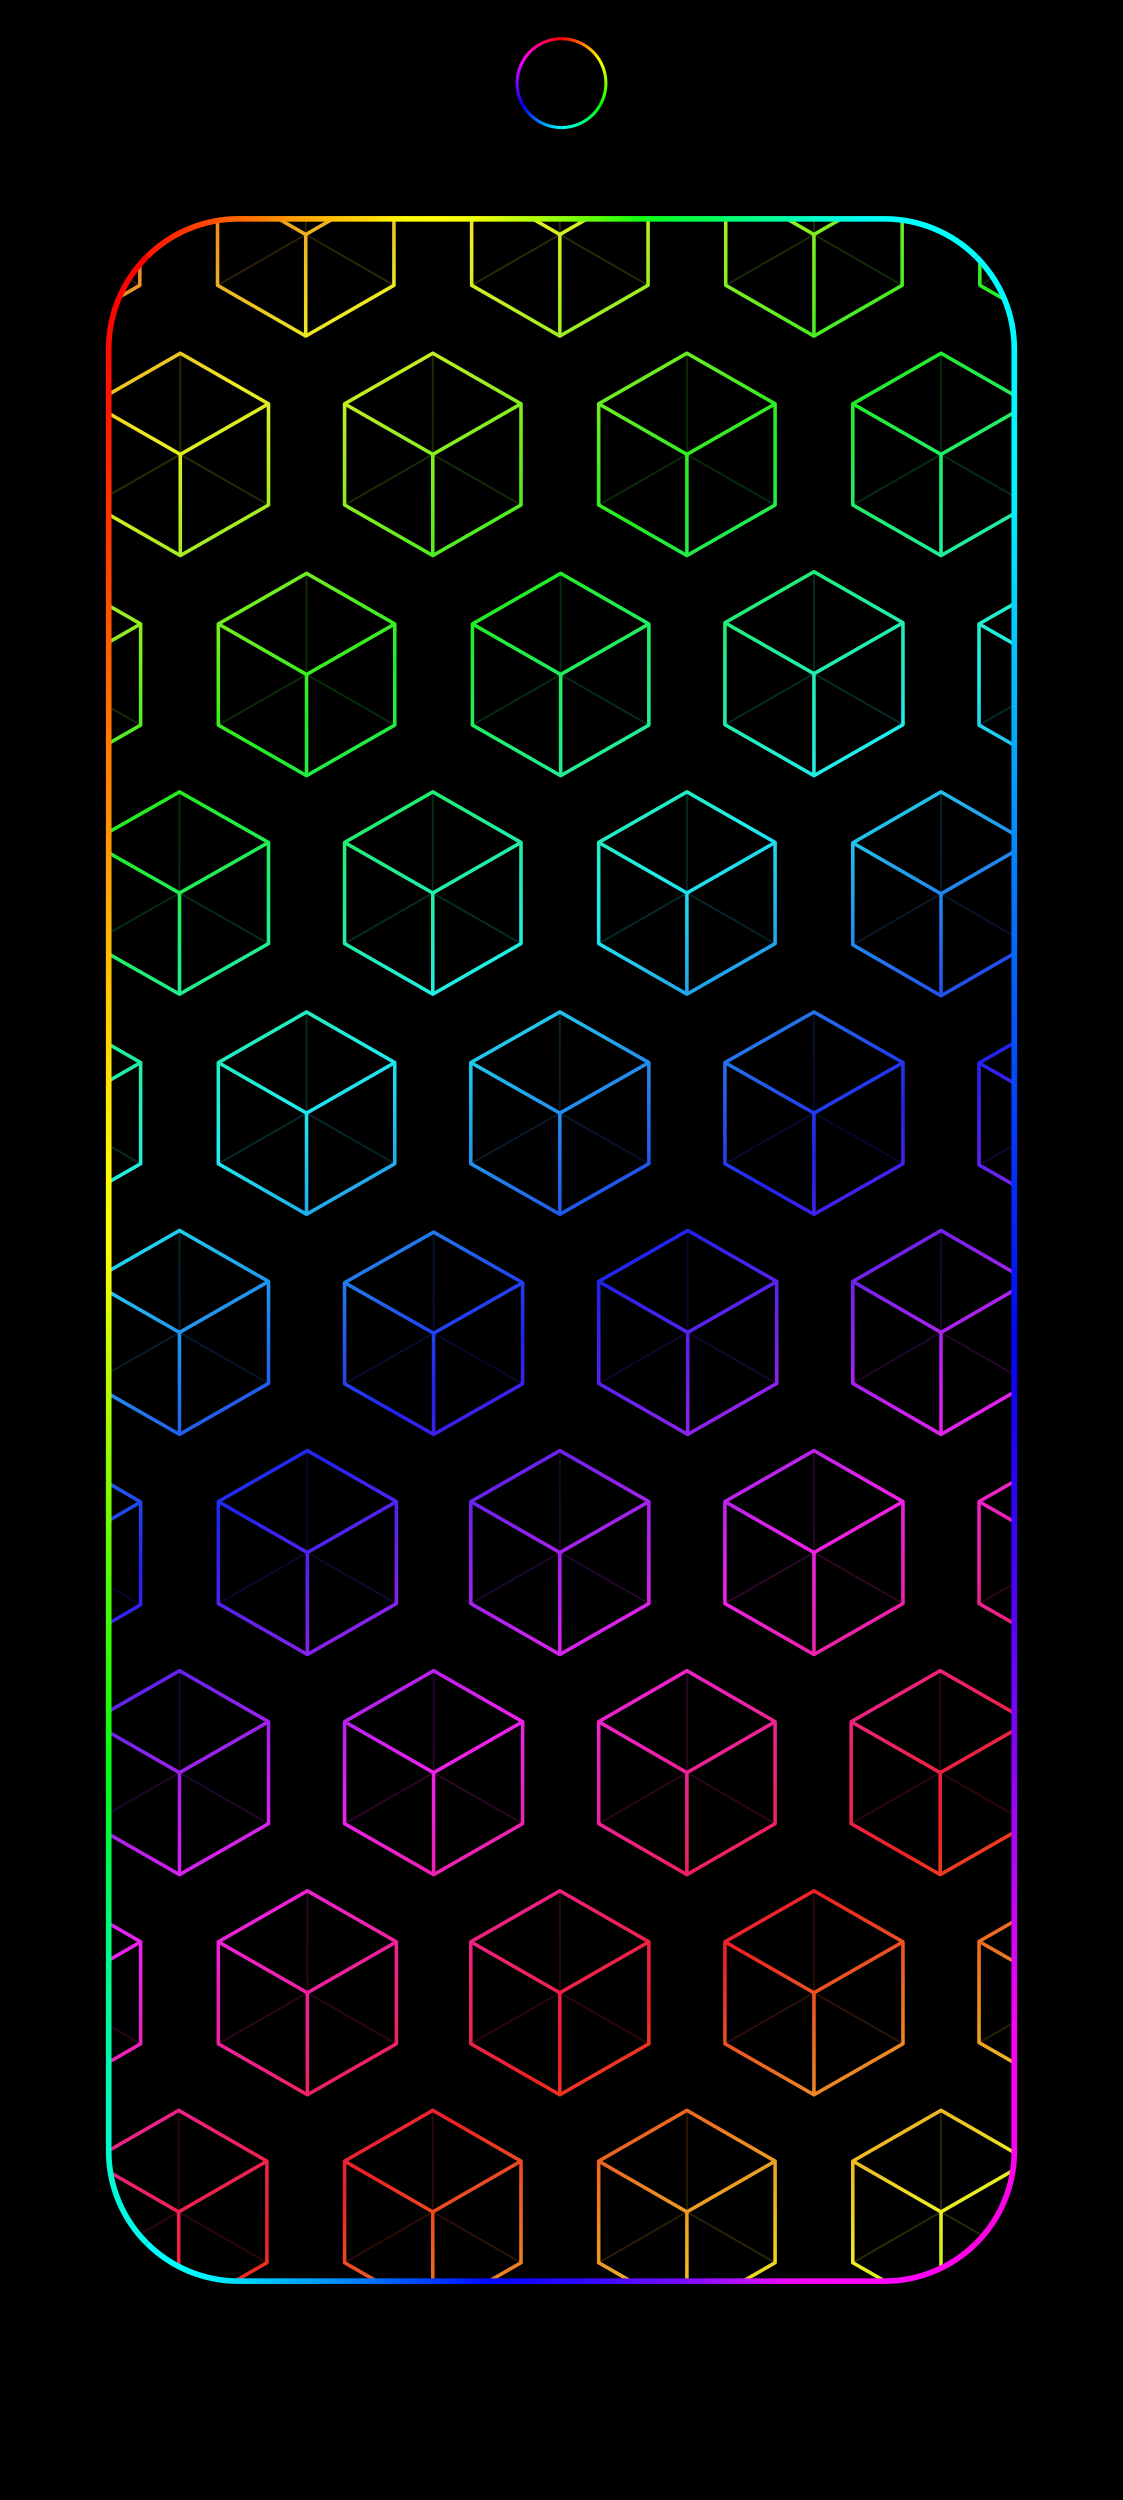
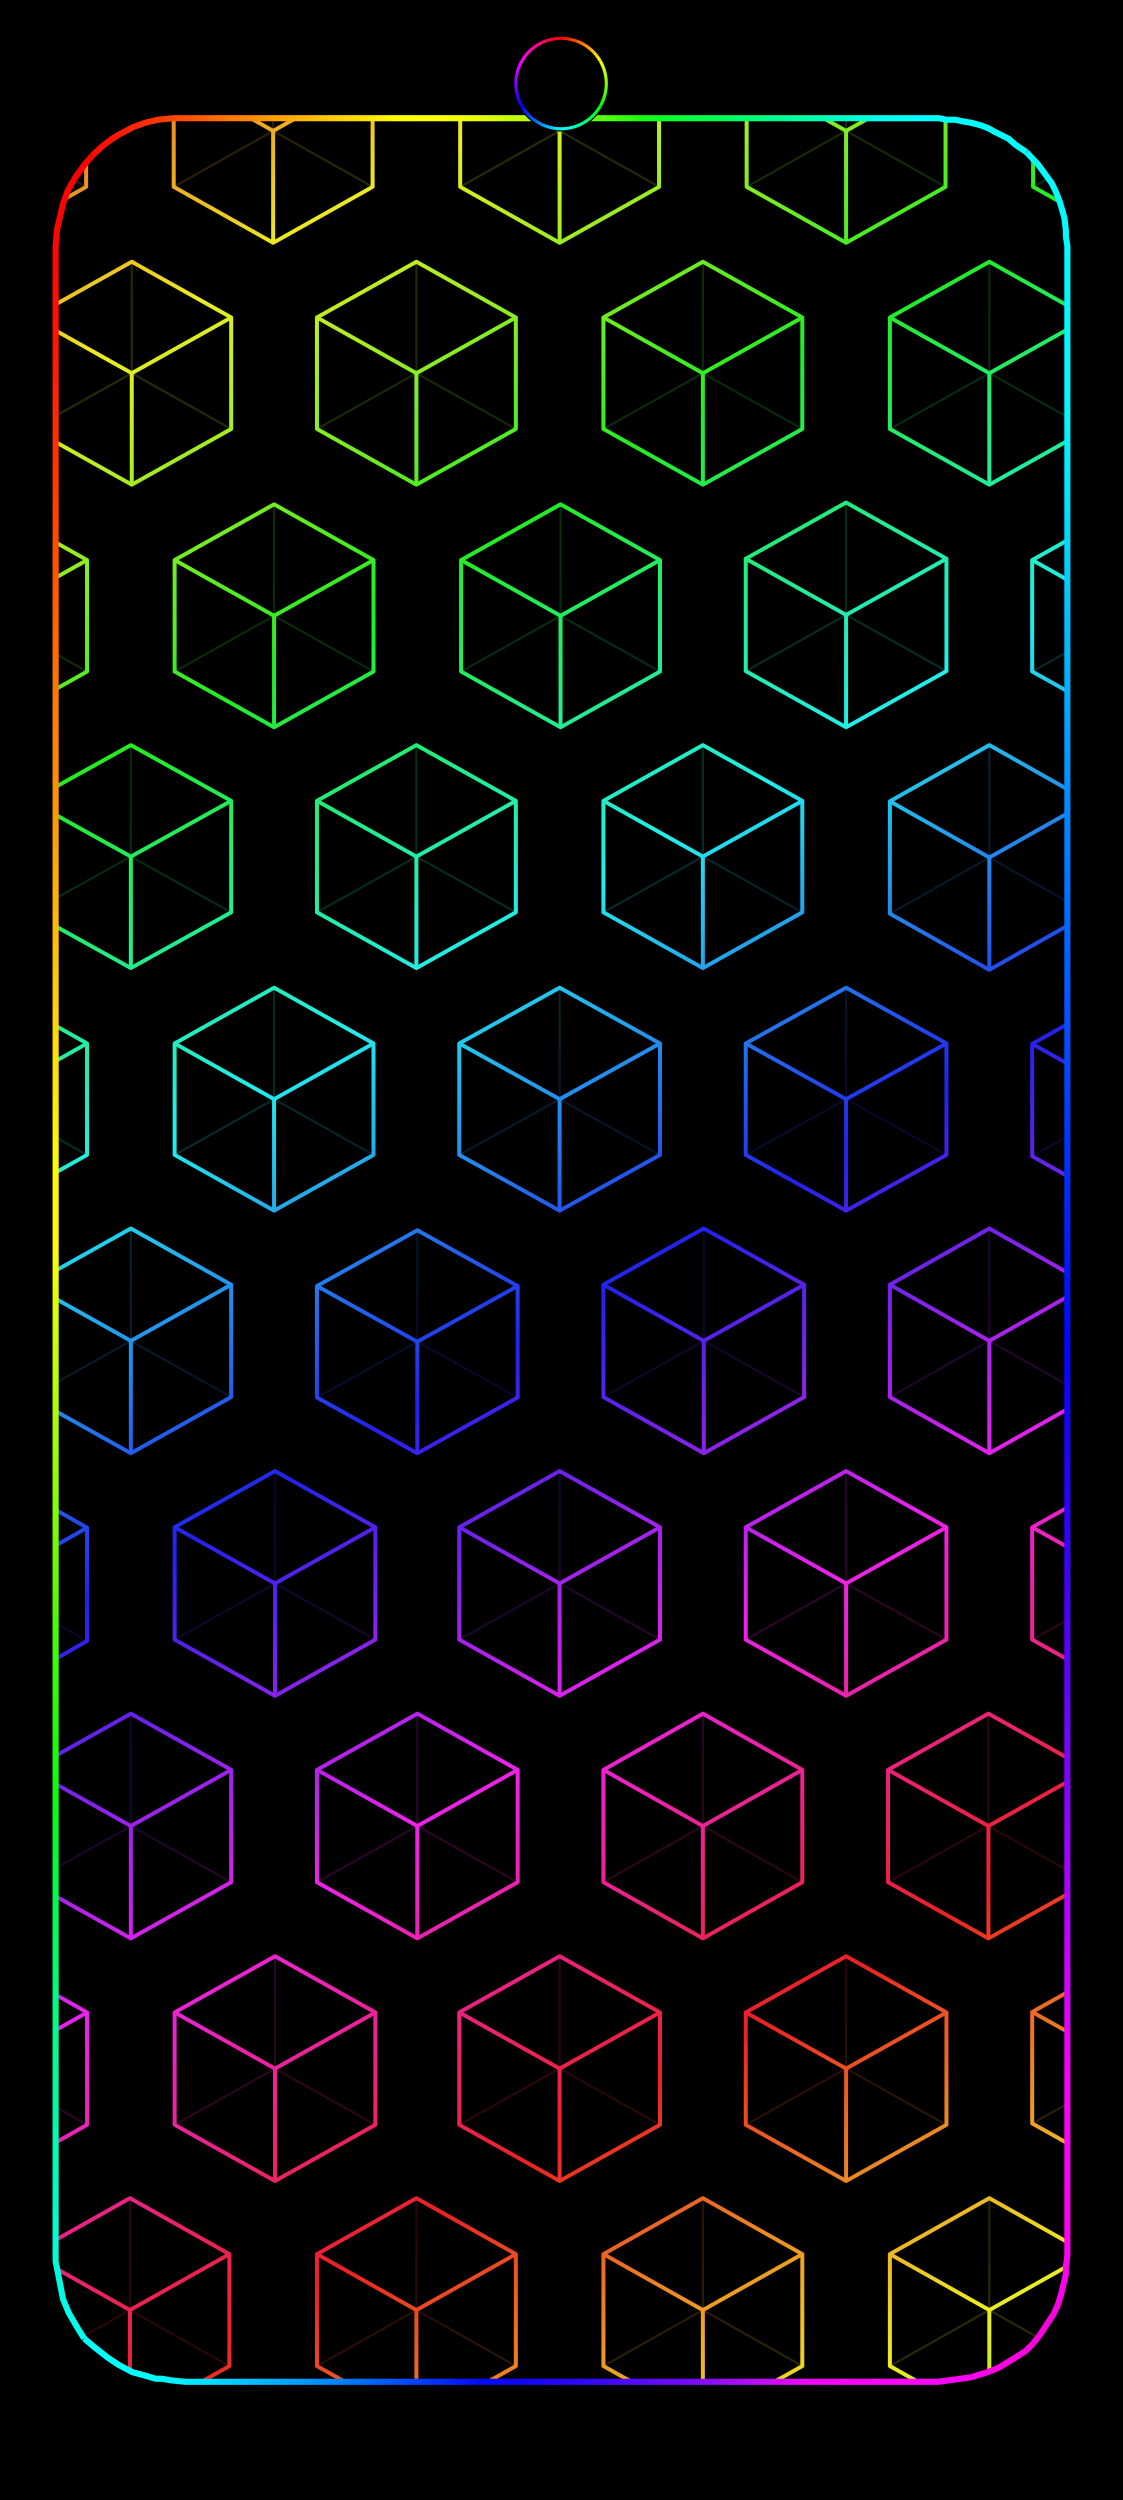
- <svg xmlns="http://www.w3.org/2000/svg" width="1344" height="2992" viewBox="0 0 1344 2992" data-frame-layout="continuous-grid">
+ <svg xmlns="http://www.w3.org/2000/svg" width="1344" height="2992" viewBox="0 0 1344 2992" data-frame-layout="continuous-grid" data-google-display="pixel_10_pro_xl">
  <defs>
    <linearGradient id="rainbow" gradientUnits="userSpaceOnUse" x1="0" y1="0" x2="899.742" y2="1470.724">
      <stop offset="0" stop-color="#ed228f" />
      <stop offset="0.062" stop-color="#ed2222" />
      <stop offset="0.176" stop-color="#eded22" />
      <stop offset="0.29" stop-color="#22ed22" />
      <stop offset="0.405" stop-color="#22eded" />
      <stop offset="0.519" stop-color="#2222ed" />
      <stop offset="0.634" stop-color="#ed22ed" />
      <stop offset="0.748" stop-color="#ed2222" />
      <stop offset="0.863" stop-color="#eded22" />
      <stop offset="0.977" stop-color="#22ed22" />
      <stop offset="1" stop-color="#22ed4a" />
    </linearGradient>
    <linearGradient id="frame-top" gradientUnits="userSpaceOnUse" x1="26.88" y1="26.88" x2="1317.12" y2="26.88">
      <stop offset="0" stop-color="#fc0100" />
      <stop offset="0.042" stop-color="#ff1502" />
      <stop offset="0.083" stop-color="#ff3403" />
      <stop offset="0.125" stop-color="#ff5704" />
      <stop offset="0.167" stop-color="#ff7d03" />
      <stop offset="0.208" stop-color="#ffa003" />
      <stop offset="0.25" stop-color="#ffc101" />
      <stop offset="0.292" stop-color="#ffdd03" />
      <stop offset="0.333" stop-color="#ffff03" />
      <stop offset="0.375" stop-color="#ffff06" />
      <stop offset="0.417" stop-color="#e4ff05" />
      <stop offset="0.458" stop-color="#bcff07" />
      <stop offset="0.5" stop-color="#92ff05" />
      <stop offset="0.542" stop-color="#57ff0b" />
      <stop offset="0.583" stop-color="#16ff10" />
      <stop offset="0.625" stop-color="#00ff39" />
      <stop offset="0.667" stop-color="#00ff59" />
      <stop offset="0.708" stop-color="#00ff86" />
      <stop offset="0.75" stop-color="#00ffa8" />
      <stop offset="0.792" stop-color="#00ffce" />
      <stop offset="0.833" stop-color="#00fff0" />
      <stop offset="0.875" stop-color="#00ffff" />
      <stop offset="0.917" stop-color="#00ffff" />
      <stop offset="0.958" stop-color="#00ffff" />
      <stop offset="1" stop-color="#00fdff" />
    </linearGradient>
    <linearGradient id="frame-right" gradientUnits="userSpaceOnUse" x1="1317.12" y1="26.88" x2="1317.12" y2="2965.12">
      <stop offset="0" stop-color="#00fdff" />
      <stop offset="0.042" stop-color="#00fbfe" />
      <stop offset="0.083" stop-color="#00f9fe" />
      <stop offset="0.125" stop-color="#00f7fe" />
      <stop offset="0.167" stop-color="#00e1fd" />
      <stop offset="0.208" stop-color="#01c6fd" />
      <stop offset="0.25" stop-color="#01adfd" />
      <stop offset="0.292" stop-color="#0190fd" />
      <stop offset="0.333" stop-color="#0175fd" />
      <stop offset="0.375" stop-color="#025dfd" />
      <stop offset="0.417" stop-color="#0248fd" />
      <stop offset="0.458" stop-color="#0132fc" />
      <stop offset="0.5" stop-color="#011dfc" />
      <stop offset="0.542" stop-color="#0106fb" />
      <stop offset="0.583" stop-color="#1902fa" />
      <stop offset="0.625" stop-color="#3102fa" />
      <stop offset="0.667" stop-color="#4e02f8" />
      <stop offset="0.708" stop-color="#6c04fa" />
      <stop offset="0.75" stop-color="#8a03f9" />
      <stop offset="0.792" stop-color="#b004fb" />
      <stop offset="0.833" stop-color="#d503fa" />
      <stop offset="0.875" stop-color="#fa02f5" />
      <stop offset="0.917" stop-color="#fa02f2" />
      <stop offset="0.958" stop-color="#fb03ec" />
      <stop offset="1" stop-color="#fc01d6" />
    </linearGradient>
    <linearGradient id="frame-bottom" gradientUnits="userSpaceOnUse" x1="26.88" y1="2965.12" x2="1317.12" y2="2965.12">
      <stop offset="0" stop-color="#00fff9" />
      <stop offset="0.042" stop-color="#00ffff" />
      <stop offset="0.083" stop-color="#00ffff" />
      <stop offset="0.125" stop-color="#00e7ff" />
      <stop offset="0.167" stop-color="#00caff" />
      <stop offset="0.208" stop-color="#00adff" />
      <stop offset="0.25" stop-color="#0092ff" />
      <stop offset="0.292" stop-color="#0072ff" />
      <stop offset="0.333" stop-color="#0050ff" />
      <stop offset="0.375" stop-color="#012fff" />
      <stop offset="0.417" stop-color="#020bff" />
      <stop offset="0.458" stop-color="#1105ff" />
      <stop offset="0.5" stop-color="#2607ff" />
      <stop offset="0.542" stop-color="#3b08ff" />
      <stop offset="0.583" stop-color="#590cff" />
      <stop offset="0.625" stop-color="#720aff" />
      <stop offset="0.667" stop-color="#9c0eff" />
      <stop offset="0.708" stop-color="#c40dff" />
      <stop offset="0.75" stop-color="#f009ff" />
      <stop offset="0.792" stop-color="#ff03ff" />
      <stop offset="0.833" stop-color="#ff07ff" />
      <stop offset="0.875" stop-color="#ff06fd" />
      <stop offset="0.917" stop-color="#ff04f2" />
      <stop offset="0.958" stop-color="#ff03e1" />
      <stop offset="1" stop-color="#fd02e2" />
    </linearGradient>
    <linearGradient id="frame-left" gradientUnits="userSpaceOnUse" x1="26.88" y1="26.88" x2="26.88" y2="2965.12">
      <stop offset="0" stop-color="#fc0200" />
      <stop offset="0.042" stop-color="#fc0500" />
      <stop offset="0.083" stop-color="#fc1200" />
      <stop offset="0.125" stop-color="#fe2800" />
      <stop offset="0.167" stop-color="#fd4001" />
      <stop offset="0.208" stop-color="#fe5d01" />
      <stop offset="0.25" stop-color="#ff7702" />
      <stop offset="0.292" stop-color="#fe8f02" />
      <stop offset="0.333" stop-color="#fead03" />
      <stop offset="0.375" stop-color="#ffc702" />
      <stop offset="0.417" stop-color="#ffe204" />
      <stop offset="0.458" stop-color="#fff804" />
      <stop offset="0.5" stop-color="#fdfd06" />
      <stop offset="0.542" stop-color="#ccfd04" />
      <stop offset="0.583" stop-color="#a5fc04" />
      <stop offset="0.625" stop-color="#7afc01" />
      <stop offset="0.667" stop-color="#4bfc03" />
      <stop offset="0.708" stop-color="#28fc05" />
      <stop offset="0.75" stop-color="#06fc17" />
      <stop offset="0.792" stop-color="#00fc4a" />
      <stop offset="0.833" stop-color="#00fc7c" />
      <stop offset="0.875" stop-color="#00fa9e" />
      <stop offset="0.917" stop-color="#00fbc1" />
      <stop offset="0.958" stop-color="#00fbdb" />
      <stop offset="1" stop-color="#00ffff" />
    </linearGradient>
-     <linearGradient id="camera-0" gradientUnits="userSpaceOnUse" x1="672" y1="46.341" x2="718.037" y2="72.92">
+     <linearGradient id="camera-0" gradientUnits="userSpaceOnUse" x1="671.5" y1="45.874" x2="718.374" y2="72.937">
      <stop stop-color="#ff0000" />
      <stop offset="1" stop-color="#ffff00" />
    </linearGradient>
-     <linearGradient id="camera-1" gradientUnits="userSpaceOnUse" x1="718.037" y1="72.92" x2="718.037" y2="126.08">
+     <linearGradient id="camera-1" gradientUnits="userSpaceOnUse" x1="718.374" y1="72.937" x2="718.374" y2="127.063">
      <stop stop-color="#ffff00" />
      <stop offset="1" stop-color="#00ff00" />
    </linearGradient>
-     <linearGradient id="camera-2" gradientUnits="userSpaceOnUse" x1="718.037" y1="126.08" x2="672" y2="152.659">
+     <linearGradient id="camera-2" gradientUnits="userSpaceOnUse" x1="718.374" y1="127.063" x2="671.5" y2="154.126">
      <stop stop-color="#00ff00" />
      <stop offset="1" stop-color="#00ffff" />
    </linearGradient>
-     <linearGradient id="camera-3" gradientUnits="userSpaceOnUse" x1="672" y1="152.659" x2="625.963" y2="126.08">
+     <linearGradient id="camera-3" gradientUnits="userSpaceOnUse" x1="671.5" y1="154.126" x2="624.626" y2="127.063">
      <stop stop-color="#00ffff" />
      <stop offset="1" stop-color="#0000ff" />
    </linearGradient>
-     <linearGradient id="camera-4" gradientUnits="userSpaceOnUse" x1="625.963" y1="126.08" x2="625.963" y2="72.92">
+     <linearGradient id="camera-4" gradientUnits="userSpaceOnUse" x1="624.626" y1="127.063" x2="624.626" y2="72.937">
      <stop stop-color="#0000ff" />
      <stop offset="1" stop-color="#ff00ff" />
    </linearGradient>
-     <linearGradient id="camera-5" gradientUnits="userSpaceOnUse" x1="625.963" y1="72.92" x2="672" y2="46.341">
+     <linearGradient id="camera-5" gradientUnits="userSpaceOnUse" x1="624.626" y1="72.937" x2="671.5" y2="45.874">
      <stop stop-color="#ff00ff" />
      <stop offset="1" stop-color="#ff0000" />
    </linearGradient>
    <clipPath id="rgb-frame-clip">
-       <rect x="26.88" y="26.88" width="1290.24" height="2938.24" rx="185" />
+       <path d="M6.032,2827.403 6.032,174.262 7.972,151.957 15.797,118.7 21.527,102.464 27.236,91.997 33.012,82.37 38.826,74.619 42.828,68.633 53.443,56.088 57.164,52.367 67.874,42.63 80.402,32.993 89.959,27.259 108.421,17.542 124.7,11.797 140.981,7.966 161.287,6.032 1169.338,6.032 1178.342,7.996 1190.338,8.032 1199.008,9.95 1210.724,11.903 1225.096,15.735 1234.371,19.445 1241.302,23.395 1260.589,33.038 1269.654,41.019 1284.08,50.636 1299.354,66.865 1317.772,92.067 1323.441,104.349 1328.274,116.915 1334.066,137.189 1335.968,153.354 1335.986,161.46 1337.968,174.461 1337.968,2819.6 1336.021,2834.203 1335.968,2844.313 1330.174,2869.42 1325.359,2884.827 1319.72,2897.045 1309.981,2911.654 1303.055,2922.535 1293.458,2935.012 1283.193,2945.276 1269.8,2953.886 1247.293,2967.586 1232.998,2973.304 1210.688,2980.094 1167.6,2985.968 176.317,2985.968 157.812,2984.02 145.498,2981.989 137.869,2981.968 121.702,2977.213 107.209,2973.346 89.086,2963.808 74.548,2954.115 55.818,2939.329 43.616,2929.004 34.169,2913.89 23.411,2895.308 15.795,2877.22Z" />
    </clipPath>
  </defs>
  <rect width="1344" height="2992" fill="#000" />
-   <g id="android-wallpaper-inset" transform="translate(107.52 239.36) scale(0.84)">
+   <g id="android-wallpaper-inset" transform="translate(61.091 136) scale(0.9090909)">
    <g clip-path="url(#rgb-frame-clip)">
-       <g transform="translate(50 50) scale(2.306 2.306) translate(-357.295 -0)">
-         <path d="M312,-63.112L366.5,-31.737L366.5,31.013L312,62.388L257.5,31.013L257.5,-31.737ZM469,-63.112L523.5,-31.737L523.5,31.013L469,62.388L414.5,31.013L414.5,-31.737ZM626,-63.112L680.5,-31.737L680.5,31.013L626,62.388L571.5,31.013L571.5,-31.737ZM783,-63.112L837.5,-31.737L837.5,31.013L783,62.388L728.5,31.013L728.5,-31.737ZM940,-63.112L994.5,-31.737L994.5,31.013L940,62.388L885.5,31.013L885.5,-31.737ZM391.5,73L446,104.25L446,166.75L391.5,198L337,166.75L337,104.25ZM547.5,73L602,104.25L602,166.75L547.5,198L493,166.75L493,104.25ZM704.5,73L759,104.25L759,166.75L704.5,198L650,166.75L650,104.25ZM861.5,73L916,104.25L916,166.75L861.5,198L807,166.75L807,104.25ZM312.5,209L367,240.25L367,302.75L312.5,334L258,302.75L258,240.25ZM469.5,209L524,240.25L524,302.75L469.5,334L415,302.75L415,240.25ZM626.5,209L681,240.25L681,302.75L626.5,334L572,302.75L572,240.25ZM783,208L838,239.5L838,302.5L783,334L728,302.5L728,239.5ZM939.5,209L994,240.25L994,302.75L939.5,334L885,302.75L885,240.25ZM391,344L446,375.25L446,437.75L391,469L336,437.75L336,375.25ZM547.5,344L602,375.25L602,437.75L547.5,469L493,437.75L493,375.25ZM704.5,344L759,375.25L759,437.75L704.5,469L650,437.75L650,375.25ZM861.5,344L916,375.5L916,438.5L861.5,470L807,438.5L807,375.5ZM312.5,480L367,511.25L367,573.75L312.5,605L258,573.75L258,511.25ZM469.5,480L524,511.25L524,573.75L469.5,605L415,573.75L415,511.25ZM626,480L681,511.25L681,573.75L626,605L571,573.75L571,511.25ZM783,480L838,511.25L838,573.75L783,605L728,573.75L728,511.25ZM940,480L995,511.5L995,574.5L940,606L885,574.5L885,511.5ZM391,615L446,646.5L446,709.5L391,741L336,709.5L336,646.5ZM548,616L603,647.25L603,709.75L548,741L493,709.75L493,647.25ZM705,615L760,646.5L760,709.5L705,741L650,709.5L650,646.5ZM861.5,615L916,646.5L916,709.5L861.5,741L807,709.5L807,646.5ZM312.5,751L367,782.75L367,846.25L312.5,878L258,846.25L258,782.75ZM470,751L525,782.5L525,845.5L470,877L415,845.5L415,782.5ZM626,751L681,782.5L681,845.5L626,877L571,845.5L571,782.5ZM783,751L838,782.5L838,845.5L783,877L728,845.5L728,782.5ZM940,751L995,782.5L995,845.5L940,877L885,845.5L885,782.5ZM391,887L446,918.5L446,981.5L391,1013L336,981.5L336,918.5ZM548,887L603,918.5L603,981.5L548,1013L493,981.5L493,918.5ZM704.5,887L759,918.5L759,981.5L704.5,1013L650,981.5L650,918.5ZM861,887L916,918.5L916,981.5L861,1013L806,981.5L806,918.5ZM312.5,1023L367,1054.5L367,1117.5L312.5,1149L258,1117.5L258,1054.5ZM470,1023L525,1054.5L525,1117.5L470,1149L415,1117.5L415,1054.5ZM626,1023L681,1054.5L681,1117.5L626,1149L571,1117.5L571,1054.5ZM783,1023L838,1054.5L838,1117.5L783,1149L728,1117.5L728,1054.5ZM939.5,1023L994,1054.25L994,1116.75L939.5,1148L885,1116.75L885,1054.25ZM390.5,1158.625L445,1190L445,1252.75L390.5,1284.125L336,1252.75L336,1190ZM547.5,1158.625L602,1190L602,1252.75L547.5,1284.125L493,1252.75L493,1190ZM704.5,1158.625L759,1190L759,1252.75L704.5,1284.125L650,1252.75L650,1190ZM861.5,1158.625L916,1190L916,1252.75L861.5,1284.125L807,1252.75L807,1190Z" fill="none" stroke="url(#rainbow)" stroke-width="2.2" stroke-linejoin="round" />
-         <path d="M312,-0.362L312,-63.112M312,-0.362L366.5,31.013M312,-0.362L257.5,31.013M469,-0.362L469,-63.112M469,-0.362L523.5,31.013M469,-0.362L414.5,31.013M626,-0.362L626,-63.112M626,-0.362L680.5,31.013M626,-0.362L571.5,31.013M783,-0.362L783,-63.112M783,-0.362L837.5,31.013M783,-0.362L728.5,31.013M940,-0.362L940,-63.112M940,-0.362L994.5,31.013M940,-0.362L885.5,31.013M391.5,135.5L391.5,73M391.5,135.5L446,166.75M391.5,135.5L337,166.75M547.5,135.5L547.5,73M547.5,135.5L602,166.75M547.5,135.5L493,166.75M704.5,135.5L704.5,73M704.5,135.5L759,166.75M704.5,135.5L650,166.75M861.5,135.5L861.5,73M861.5,135.5L916,166.75M861.5,135.5L807,166.75M312.5,271.5L312.5,209M312.5,271.5L367,302.75M312.5,271.5L258,302.75M469.5,271.5L469.5,209M469.5,271.5L524,302.75M469.5,271.5L415,302.75M626.5,271.5L626.5,209M626.5,271.5L681,302.75M626.5,271.5L572,302.75M783,271L783,208M783,271L838,302.5M783,271L728,302.5M939.5,271.5L939.5,209M939.5,271.5L994,302.75M939.5,271.5L885,302.75M391,406.5L391,344M391,406.5L446,437.75M391,406.5L336,437.75M547.5,406.5L547.5,344M547.5,406.5L602,437.75M547.5,406.5L493,437.75M704.5,406.5L704.5,344M704.5,406.5L759,437.75M704.5,406.5L650,437.75M861.5,407L861.5,344M861.5,407L916,438.5M861.5,407L807,438.5M312.5,542.5L312.5,480M312.5,542.5L367,573.75M312.5,542.5L258,573.75M469.5,542.5L469.5,480M469.5,542.5L524,573.75M469.5,542.5L415,573.75M626,542.5L626,480M626,542.5L681,573.75M626,542.5L571,573.75M783,542.5L783,480M783,542.5L838,573.75M783,542.5L728,573.75M940,543L940,480M940,543L995,574.5M940,543L885,574.5M391,678L391,615M391,678L446,709.5M391,678L336,709.5M548,678.5L548,616M548,678.5L603,709.75M548,678.5L493,709.75M705,678L705,615M705,678L760,709.5M705,678L650,709.5M861.5,678L861.5,615M861.5,678L916,709.5M861.5,678L807,709.5M312.5,814.5L312.5,751M312.5,814.5L367,846.25M312.5,814.5L258,846.25M470,814L470,751M470,814L525,845.5M470,814L415,845.5M626,814L626,751M626,814L681,845.5M626,814L571,845.5M783,814L783,751M783,814L838,845.5M783,814L728,845.5M940,814L940,751M940,814L995,845.5M940,814L885,845.5M391,950L391,887M391,950L446,981.5M391,950L336,981.5M548,950L548,887M548,950L603,981.5M548,950L493,981.5M704.5,950L704.5,887M704.5,950L759,981.5M704.5,950L650,981.5M861,950L861,887M861,950L916,981.5M861,950L806,981.5M312.5,1086L312.5,1023M312.5,1086L367,1117.5M312.5,1086L258,1117.5M470,1086L470,1023M470,1086L525,1117.5M470,1086L415,1117.5M626,1086L626,1023M626,1086L681,1117.5M626,1086L571,1117.5M783,1086L783,1023M783,1086L838,1117.5M783,1086L728,1117.5M939.5,1085.5L939.5,1023M939.5,1085.5L994,1116.75M939.5,1085.5L885,1116.75M390.5,1221.375L390.5,1158.625M390.5,1221.375L445,1252.75M390.5,1221.375L336,1252.75M547.5,1221.375L547.5,1158.625M547.5,1221.375L602,1252.75M547.5,1221.375L493,1252.75M704.5,1221.375L704.5,1158.625M704.5,1221.375L759,1252.75M704.5,1221.375L650,1252.75M861.5,1221.375L861.5,1158.625M861.5,1221.375L916,1252.75M861.5,1221.375L807,1252.75" fill="none" stroke="url(#rainbow)" stroke-width="1.2" opacity="0.18" />
-         <path d="M312,-0.362L366.5,-31.737M312,-0.362L312,62.388M312,-0.362L257.5,-31.737M469,-0.362L523.5,-31.737M469,-0.362L469,62.388M469,-0.362L414.5,-31.737M626,-0.362L680.5,-31.737M626,-0.362L626,62.388M626,-0.362L571.5,-31.737M783,-0.362L837.5,-31.737M783,-0.362L783,62.388M783,-0.362L728.5,-31.737M940,-0.362L994.5,-31.737M940,-0.362L940,62.388M940,-0.362L885.5,-31.737M391.5,135.5L446,104.25M391.5,135.5L391.5,198M391.5,135.5L337,104.25M547.5,135.5L602,104.25M547.5,135.5L547.5,198M547.5,135.5L493,104.25M704.5,135.5L759,104.25M704.5,135.5L704.5,198M704.5,135.5L650,104.25M861.5,135.5L916,104.25M861.5,135.5L861.5,198M861.5,135.5L807,104.25M312.5,271.5L367,240.25M312.5,271.5L312.5,334M312.5,271.5L258,240.25M469.5,271.5L524,240.25M469.5,271.5L469.5,334M469.5,271.5L415,240.25M626.5,271.5L681,240.25M626.5,271.5L626.5,334M626.5,271.5L572,240.25M783,271L838,239.5M783,271L783,334M783,271L728,239.5M939.5,271.5L994,240.25M939.5,271.5L939.5,334M939.5,271.5L885,240.25M391,406.5L446,375.25M391,406.5L391,469M391,406.5L336,375.25M547.5,406.5L602,375.25M547.5,406.5L547.5,469M547.5,406.5L493,375.25M704.5,406.5L759,375.25M704.5,406.5L704.5,469M704.5,406.5L650,375.25M861.5,407L916,375.5M861.5,407L861.5,470M861.5,407L807,375.5M312.5,542.5L367,511.25M312.5,542.5L312.5,605M312.5,542.5L258,511.25M469.5,542.5L524,511.25M469.5,542.5L469.5,605M469.5,542.5L415,511.25M626,542.5L681,511.25M626,542.5L626,605M626,542.5L571,511.25M783,542.5L838,511.25M783,542.5L783,605M783,542.5L728,511.25M940,543L995,511.5M940,543L940,606M940,543L885,511.5M391,678L446,646.5M391,678L391,741M391,678L336,646.5M548,678.5L603,647.25M548,678.5L548,741M548,678.5L493,647.25M705,678L760,646.5M705,678L705,741M705,678L650,646.5M861.5,678L916,646.5M861.5,678L861.5,741M861.5,678L807,646.5M312.5,814.5L367,782.75M312.5,814.5L312.5,878M312.5,814.5L258,782.75M470,814L525,782.5M470,814L470,877M470,814L415,782.5M626,814L681,782.5M626,814L626,877M626,814L571,782.5M783,814L838,782.5M783,814L783,877M783,814L728,782.5M940,814L995,782.5M940,814L940,877M940,814L885,782.5M391,950L446,918.5M391,950L391,1013M391,950L336,918.5M548,950L603,918.5M548,950L548,1013M548,950L493,918.5M704.5,950L759,918.5M704.5,950L704.5,1013M704.5,950L650,918.5M861,950L916,918.5M861,950L861,1013M861,950L806,918.5M312.5,1086L367,1054.5M312.5,1086L312.5,1149M312.5,1086L258,1054.5M470,1086L525,1054.5M470,1086L470,1149M470,1086L415,1054.5M626,1086L681,1054.5M626,1086L626,1149M626,1086L571,1054.5M783,1086L838,1054.5M783,1086L783,1149M783,1086L728,1054.5M939.5,1085.5L994,1054.25M939.5,1085.5L939.5,1148M939.5,1085.5L885,1054.25M390.5,1221.375L445,1190M390.5,1221.375L390.5,1284.125M390.5,1221.375L336,1190M547.5,1221.375L602,1190M547.5,1221.375L547.5,1284.125M547.5,1221.375L493,1190M704.5,1221.375L759,1190M704.5,1221.375L704.5,1284.125M704.5,1221.375L650,1190M861.5,1221.375L916,1190M861.5,1221.375L861.5,1284.125M861.5,1221.375L807,1190" fill="none" stroke="url(#rainbow)" stroke-width="2.2" />
+       <g transform="scale(1.041667 1.018297) translate(-26.88 -26.88)">
+         <g transform="translate(50 50) scale(2.306 2.306) translate(-357.295 -0)">
+           <path d="M312,-63.112L366.5,-31.737L366.5,31.013L312,62.388L257.5,31.013L257.5,-31.737ZM469,-63.112L523.5,-31.737L523.5,31.013L469,62.388L414.5,31.013L414.5,-31.737ZM626,-63.112L680.5,-31.737L680.5,31.013L626,62.388L571.5,31.013L571.5,-31.737ZM783,-63.112L837.5,-31.737L837.5,31.013L783,62.388L728.5,31.013L728.5,-31.737ZM940,-63.112L994.5,-31.737L994.5,31.013L940,62.388L885.5,31.013L885.5,-31.737ZM391.5,73L446,104.25L446,166.75L391.5,198L337,166.75L337,104.25ZM547.5,73L602,104.25L602,166.75L547.5,198L493,166.75L493,104.25ZM704.5,73L759,104.25L759,166.75L704.5,198L650,166.75L650,104.25ZM861.5,73L916,104.25L916,166.75L861.5,198L807,166.75L807,104.25ZM312.5,209L367,240.25L367,302.75L312.5,334L258,302.75L258,240.25ZM469.5,209L524,240.25L524,302.75L469.5,334L415,302.75L415,240.25ZM626.5,209L681,240.25L681,302.75L626.5,334L572,302.75L572,240.25ZM783,208L838,239.5L838,302.5L783,334L728,302.5L728,239.5ZM939.5,209L994,240.25L994,302.75L939.5,334L885,302.75L885,240.25ZM391,344L446,375.25L446,437.75L391,469L336,437.75L336,375.25ZM547.5,344L602,375.25L602,437.75L547.5,469L493,437.75L493,375.25ZM704.5,344L759,375.25L759,437.75L704.5,469L650,437.75L650,375.25ZM861.5,344L916,375.5L916,438.5L861.5,470L807,438.5L807,375.5ZM312.5,480L367,511.25L367,573.75L312.5,605L258,573.75L258,511.25ZM469.5,480L524,511.25L524,573.75L469.5,605L415,573.75L415,511.25ZM626,480L681,511.25L681,573.75L626,605L571,573.75L571,511.25ZM783,480L838,511.25L838,573.75L783,605L728,573.75L728,511.25ZM940,480L995,511.5L995,574.5L940,606L885,574.5L885,511.5ZM391,615L446,646.5L446,709.5L391,741L336,709.5L336,646.5ZM548,616L603,647.25L603,709.75L548,741L493,709.75L493,647.25ZM705,615L760,646.5L760,709.5L705,741L650,709.5L650,646.5ZM861.5,615L916,646.5L916,709.5L861.5,741L807,709.5L807,646.5ZM312.5,751L367,782.75L367,846.25L312.5,878L258,846.25L258,782.75ZM470,751L525,782.5L525,845.5L470,877L415,845.5L415,782.5ZM626,751L681,782.5L681,845.5L626,877L571,845.5L571,782.5ZM783,751L838,782.5L838,845.5L783,877L728,845.5L728,782.5ZM940,751L995,782.5L995,845.5L940,877L885,845.5L885,782.5ZM391,887L446,918.5L446,981.5L391,1013L336,981.5L336,918.5ZM548,887L603,918.5L603,981.5L548,1013L493,981.5L493,918.5ZM704.5,887L759,918.5L759,981.5L704.5,1013L650,981.5L650,918.5ZM861,887L916,918.5L916,981.5L861,1013L806,981.5L806,918.5ZM312.5,1023L367,1054.5L367,1117.5L312.5,1149L258,1117.5L258,1054.5ZM470,1023L525,1054.5L525,1117.5L470,1149L415,1117.5L415,1054.5ZM626,1023L681,1054.5L681,1117.5L626,1149L571,1117.5L571,1054.5ZM783,1023L838,1054.5L838,1117.5L783,1149L728,1117.5L728,1054.5ZM939.5,1023L994,1054.25L994,1116.75L939.5,1148L885,1116.75L885,1054.25ZM390.5,1158.625L445,1190L445,1252.75L390.5,1284.125L336,1252.75L336,1190ZM547.5,1158.625L602,1190L602,1252.75L547.5,1284.125L493,1252.75L493,1190ZM704.5,1158.625L759,1190L759,1252.75L704.5,1284.125L650,1252.75L650,1190ZM861.5,1158.625L916,1190L916,1252.75L861.5,1284.125L807,1252.75L807,1190Z" fill="none" stroke="url(#rainbow)" stroke-width="2.2" stroke-linejoin="round" />
+           <path d="M312,-0.362L312,-63.112M312,-0.362L366.5,31.013M312,-0.362L257.5,31.013M469,-0.362L469,-63.112M469,-0.362L523.5,31.013M469,-0.362L414.5,31.013M626,-0.362L626,-63.112M626,-0.362L680.5,31.013M626,-0.362L571.5,31.013M783,-0.362L783,-63.112M783,-0.362L837.5,31.013M783,-0.362L728.5,31.013M940,-0.362L940,-63.112M940,-0.362L994.5,31.013M940,-0.362L885.5,31.013M391.5,135.5L391.5,73M391.5,135.5L446,166.75M391.5,135.5L337,166.75M547.5,135.5L547.5,73M547.5,135.5L602,166.75M547.5,135.5L493,166.75M704.5,135.5L704.5,73M704.5,135.5L759,166.75M704.5,135.5L650,166.75M861.5,135.5L861.5,73M861.5,135.5L916,166.75M861.5,135.5L807,166.75M312.5,271.5L312.5,209M312.5,271.5L367,302.75M312.5,271.5L258,302.75M469.5,271.5L469.5,209M469.5,271.5L524,302.75M469.5,271.5L415,302.75M626.5,271.5L626.5,209M626.5,271.5L681,302.75M626.5,271.5L572,302.75M783,271L783,208M783,271L838,302.5M783,271L728,302.5M939.5,271.5L939.5,209M939.5,271.5L994,302.75M939.5,271.5L885,302.75M391,406.5L391,344M391,406.5L446,437.75M391,406.5L336,437.75M547.5,406.5L547.5,344M547.5,406.5L602,437.75M547.5,406.5L493,437.75M704.5,406.5L704.5,344M704.5,406.5L759,437.75M704.5,406.5L650,437.75M861.5,407L861.5,344M861.5,407L916,438.5M861.5,407L807,438.5M312.5,542.5L312.5,480M312.5,542.5L367,573.75M312.5,542.5L258,573.75M469.5,542.5L469.5,480M469.5,542.5L524,573.75M469.5,542.5L415,573.75M626,542.5L626,480M626,542.5L681,573.75M626,542.5L571,573.75M783,542.5L783,480M783,542.5L838,573.75M783,542.5L728,573.75M940,543L940,480M940,543L995,574.5M940,543L885,574.5M391,678L391,615M391,678L446,709.5M391,678L336,709.5M548,678.5L548,616M548,678.5L603,709.75M548,678.5L493,709.75M705,678L705,615M705,678L760,709.5M705,678L650,709.5M861.5,678L861.5,615M861.5,678L916,709.5M861.5,678L807,709.5M312.5,814.5L312.5,751M312.5,814.5L367,846.25M312.5,814.5L258,846.25M470,814L470,751M470,814L525,845.5M470,814L415,845.5M626,814L626,751M626,814L681,845.5M626,814L571,845.5M783,814L783,751M783,814L838,845.5M783,814L728,845.5M940,814L940,751M940,814L995,845.5M940,814L885,845.5M391,950L391,887M391,950L446,981.5M391,950L336,981.5M548,950L548,887M548,950L603,981.5M548,950L493,981.5M704.5,950L704.5,887M704.5,950L759,981.5M704.5,950L650,981.5M861,950L861,887M861,950L916,981.5M861,950L806,981.5M312.5,1086L312.5,1023M312.5,1086L367,1117.5M312.5,1086L258,1117.5M470,1086L470,1023M470,1086L525,1117.5M470,1086L415,1117.5M626,1086L626,1023M626,1086L681,1117.5M626,1086L571,1117.5M783,1086L783,1023M783,1086L838,1117.5M783,1086L728,1117.5M939.5,1085.5L939.5,1023M939.5,1085.5L994,1116.75M939.5,1085.5L885,1116.75M390.5,1221.375L390.5,1158.625M390.5,1221.375L445,1252.75M390.5,1221.375L336,1252.75M547.5,1221.375L547.5,1158.625M547.5,1221.375L602,1252.75M547.5,1221.375L493,1252.75M704.5,1221.375L704.5,1158.625M704.5,1221.375L759,1252.75M704.5,1221.375L650,1252.75M861.5,1221.375L861.5,1158.625M861.5,1221.375L916,1252.75M861.5,1221.375L807,1252.75" fill="none" stroke="url(#rainbow)" stroke-width="1.2" opacity="0.18" />
+           <path d="M312,-0.362L366.5,-31.737M312,-0.362L312,62.388M312,-0.362L257.5,-31.737M469,-0.362L523.5,-31.737M469,-0.362L469,62.388M469,-0.362L414.5,-31.737M626,-0.362L680.5,-31.737M626,-0.362L626,62.388M626,-0.362L571.5,-31.737M783,-0.362L837.5,-31.737M783,-0.362L783,62.388M783,-0.362L728.5,-31.737M940,-0.362L994.5,-31.737M940,-0.362L940,62.388M940,-0.362L885.5,-31.737M391.5,135.5L446,104.25M391.5,135.5L391.5,198M391.5,135.5L337,104.25M547.5,135.5L602,104.25M547.5,135.5L547.5,198M547.5,135.5L493,104.25M704.5,135.5L759,104.25M704.5,135.5L704.5,198M704.5,135.5L650,104.25M861.5,135.5L916,104.25M861.5,135.5L861.5,198M861.5,135.5L807,104.25M312.5,271.5L367,240.25M312.5,271.5L312.5,334M312.5,271.5L258,240.25M469.5,271.5L524,240.25M469.5,271.5L469.5,334M469.5,271.5L415,240.25M626.5,271.5L681,240.25M626.5,271.5L626.5,334M626.5,271.5L572,240.25M783,271L838,239.5M783,271L783,334M783,271L728,239.5M939.5,271.5L994,240.25M939.5,271.5L939.5,334M939.5,271.5L885,240.25M391,406.5L446,375.25M391,406.5L391,469M391,406.5L336,375.25M547.5,406.5L602,375.25M547.5,406.5L547.5,469M547.5,406.5L493,375.25M704.5,406.5L759,375.25M704.5,406.5L704.5,469M704.5,406.5L650,375.25M861.5,407L916,375.5M861.5,407L861.5,470M861.5,407L807,375.5M312.5,542.5L367,511.25M312.5,542.5L312.5,605M312.5,542.5L258,511.25M469.5,542.5L524,511.25M469.5,542.5L469.5,605M469.5,542.5L415,511.25M626,542.5L681,511.25M626,542.5L626,605M626,542.5L571,511.25M783,542.5L838,511.25M783,542.5L783,605M783,542.5L728,511.25M940,543L995,511.5M940,543L940,606M940,543L885,511.5M391,678L446,646.5M391,678L391,741M391,678L336,646.5M548,678.5L603,647.25M548,678.5L548,741M548,678.5L493,647.25M705,678L760,646.5M705,678L705,741M705,678L650,646.5M861.5,678L916,646.5M861.5,678L861.5,741M861.5,678L807,646.5M312.5,814.5L367,782.75M312.5,814.5L312.5,878M312.5,814.5L258,782.75M470,814L525,782.5M470,814L470,877M470,814L415,782.5M626,814L681,782.5M626,814L626,877M626,814L571,782.5M783,814L838,782.5M783,814L783,877M783,814L728,782.5M940,814L995,782.5M940,814L940,877M940,814L885,782.5M391,950L446,918.5M391,950L391,1013M391,950L336,918.5M548,950L603,918.5M548,950L548,1013M548,950L493,918.5M704.5,950L759,918.5M704.5,950L704.5,1013M704.5,950L650,918.5M861,950L916,918.5M861,950L861,1013M861,950L806,918.5M312.5,1086L367,1054.5M312.5,1086L312.5,1149M312.5,1086L258,1054.5M470,1086L525,1054.5M470,1086L470,1149M470,1086L415,1054.5M626,1086L681,1054.5M626,1086L626,1149M626,1086L571,1054.5M783,1086L838,1054.5M783,1086L783,1149M783,1086L728,1054.5M939.5,1085.5L994,1054.25M939.5,1085.5L939.5,1148M939.5,1085.5L885,1054.25M390.5,1221.375L445,1190M390.5,1221.375L390.5,1284.125M390.5,1221.375L336,1190M547.5,1221.375L602,1190M547.5,1221.375L547.5,1284.125M547.5,1221.375L493,1190M704.5,1221.375L759,1190M704.5,1221.375L704.5,1284.125M704.5,1221.375L650,1190M861.5,1221.375L916,1190M861.5,1221.375L861.5,1284.125M861.5,1221.375L807,1190" fill="none" stroke="url(#rainbow)" stroke-width="2.2" />
+         </g>
      </g>
    </g>
-     <path d="M81.065,81.065A185,185 0 0 1 211.88,26.88L1132.12,26.88A185,185 0 0 1 1262.935,81.065" fill="none" stroke="url(#frame-top)" stroke-width="8.064" stroke-linecap="butt" />
-     <path d="M1262.935,81.065A185,185 0 0 1 1317.12,211.88L1317.12,2780.12A185,185 0 0 1 1262.935,2910.935" fill="none" stroke="url(#frame-right)" stroke-width="8.064" stroke-linecap="butt" />
-     <path d="M1262.935,2910.935A185,185 0 0 1 1132.12,2965.12L211.88,2965.12A185,185 0 0 1 81.065,2910.935" fill="none" stroke="url(#frame-bottom)" stroke-width="8.064" stroke-linecap="butt" />
-     <path d="M81.065,2910.935A185,185 0 0 1 26.88,2780.12L26.88,211.88A185,185 0 0 1 81.065,81.065" fill="none" stroke="url(#frame-left)" stroke-width="8.064" stroke-linecap="butt" />
+     <path d="M53.443,56.088 57.164,52.367 67.874,42.63 80.402,32.993 89.959,27.259 108.421,17.542 124.7,11.797 140.981,7.966 161.287,6.032 1169.338,6.032 1178.342,7.996 1190.338,8.032 1199.008,9.95 1210.724,11.903 1225.096,15.735 1234.371,19.445 1241.302,23.395 1260.589,33.038 1269.654,41.019 1284.08,50.636" fill="none" stroke="url(#frame-top)" stroke-width="8.064" stroke-linecap="butt" stroke-linejoin="round" />
+     <path d="M1284.08,50.636 1299.354,66.865 1317.772,92.067 1323.441,104.349 1328.274,116.915 1334.066,137.189 1335.968,153.354 1335.986,161.46 1337.968,174.461 1337.968,2819.6 1336.021,2834.203 1335.968,2844.313 1330.174,2869.42 1325.359,2884.827 1319.72,2897.045 1309.981,2911.654 1303.055,2922.535 1293.458,2935.012" fill="none" stroke="url(#frame-right)" stroke-width="8.064" stroke-linecap="butt" stroke-linejoin="round" />
+     <path d="M1293.458,2935.012 1283.193,2945.276 1269.8,2953.886 1247.293,2967.586 1232.998,2973.304 1210.688,2980.094 1167.6,2985.968 176.317,2985.968 157.812,2984.02 145.498,2981.989 137.869,2981.968 121.702,2977.213 107.209,2973.346 89.086,2963.808 74.548,2954.115 55.818,2939.329 43.616,2929.004" fill="none" stroke="url(#frame-bottom)" stroke-width="8.064" stroke-linecap="butt" stroke-linejoin="round" />
+     <path d="M43.616,2929.004 34.169,2913.89 23.411,2895.308 15.795,2877.22 6.032,2827.403 6.032,174.262 7.972,151.957 15.797,118.7 21.527,102.464 27.236,91.997 33.012,82.37 38.826,74.619 42.828,68.633 53.443,56.088" fill="none" stroke="url(#frame-left)" stroke-width="8.064" stroke-linecap="butt" stroke-linejoin="round" />
  </g>
-   <circle cx="672" cy="99.5" r="56.5" fill="#000" />
-   <path d="M672,46.341A53.159,53.159 0 0 1 718.037,72.92" fill="none" stroke="url(#camera-0)" stroke-width="3.681" />
-   <path d="M718.037,72.92A53.159,53.159 0 0 1 718.037,126.08" fill="none" stroke="url(#camera-1)" stroke-width="3.681" />
-   <path d="M718.037,126.08A53.159,53.159 0 0 1 672,152.659" fill="none" stroke="url(#camera-2)" stroke-width="3.681" />
-   <path d="M672,152.659A53.159,53.159 0 0 1 625.963,126.08" fill="none" stroke="url(#camera-3)" stroke-width="3.681" />
-   <path d="M625.963,126.08A53.159,53.159 0 0 1 625.963,72.92" fill="none" stroke="url(#camera-4)" stroke-width="3.681" />
-   <path d="M625.963,72.92A53.159,53.159 0 0 1 672,46.341" fill="none" stroke="url(#camera-5)" stroke-width="3.681" />
+   <circle cx="671.5" cy="100" r="57.5" fill="#000" />
+   <path d="M671.5,45.874A54.126,54.126 0 0 1 718.374,72.937" fill="none" stroke="url(#camera-0)" stroke-width="3.748" />
+   <path d="M718.374,72.937A54.126,54.126 0 0 1 718.374,127.063" fill="none" stroke="url(#camera-1)" stroke-width="3.748" />
+   <path d="M718.374,127.063A54.126,54.126 0 0 1 671.5,154.126" fill="none" stroke="url(#camera-2)" stroke-width="3.748" />
+   <path d="M671.5,154.126A54.126,54.126 0 0 1 624.626,127.063" fill="none" stroke="url(#camera-3)" stroke-width="3.748" />
+   <path d="M624.626,127.063A54.126,54.126 0 0 1 624.626,72.937" fill="none" stroke="url(#camera-4)" stroke-width="3.748" />
+   <path d="M624.626,72.937A54.126,54.126 0 0 1 671.5,45.874" fill="none" stroke="url(#camera-5)" stroke-width="3.748" />
</svg>
